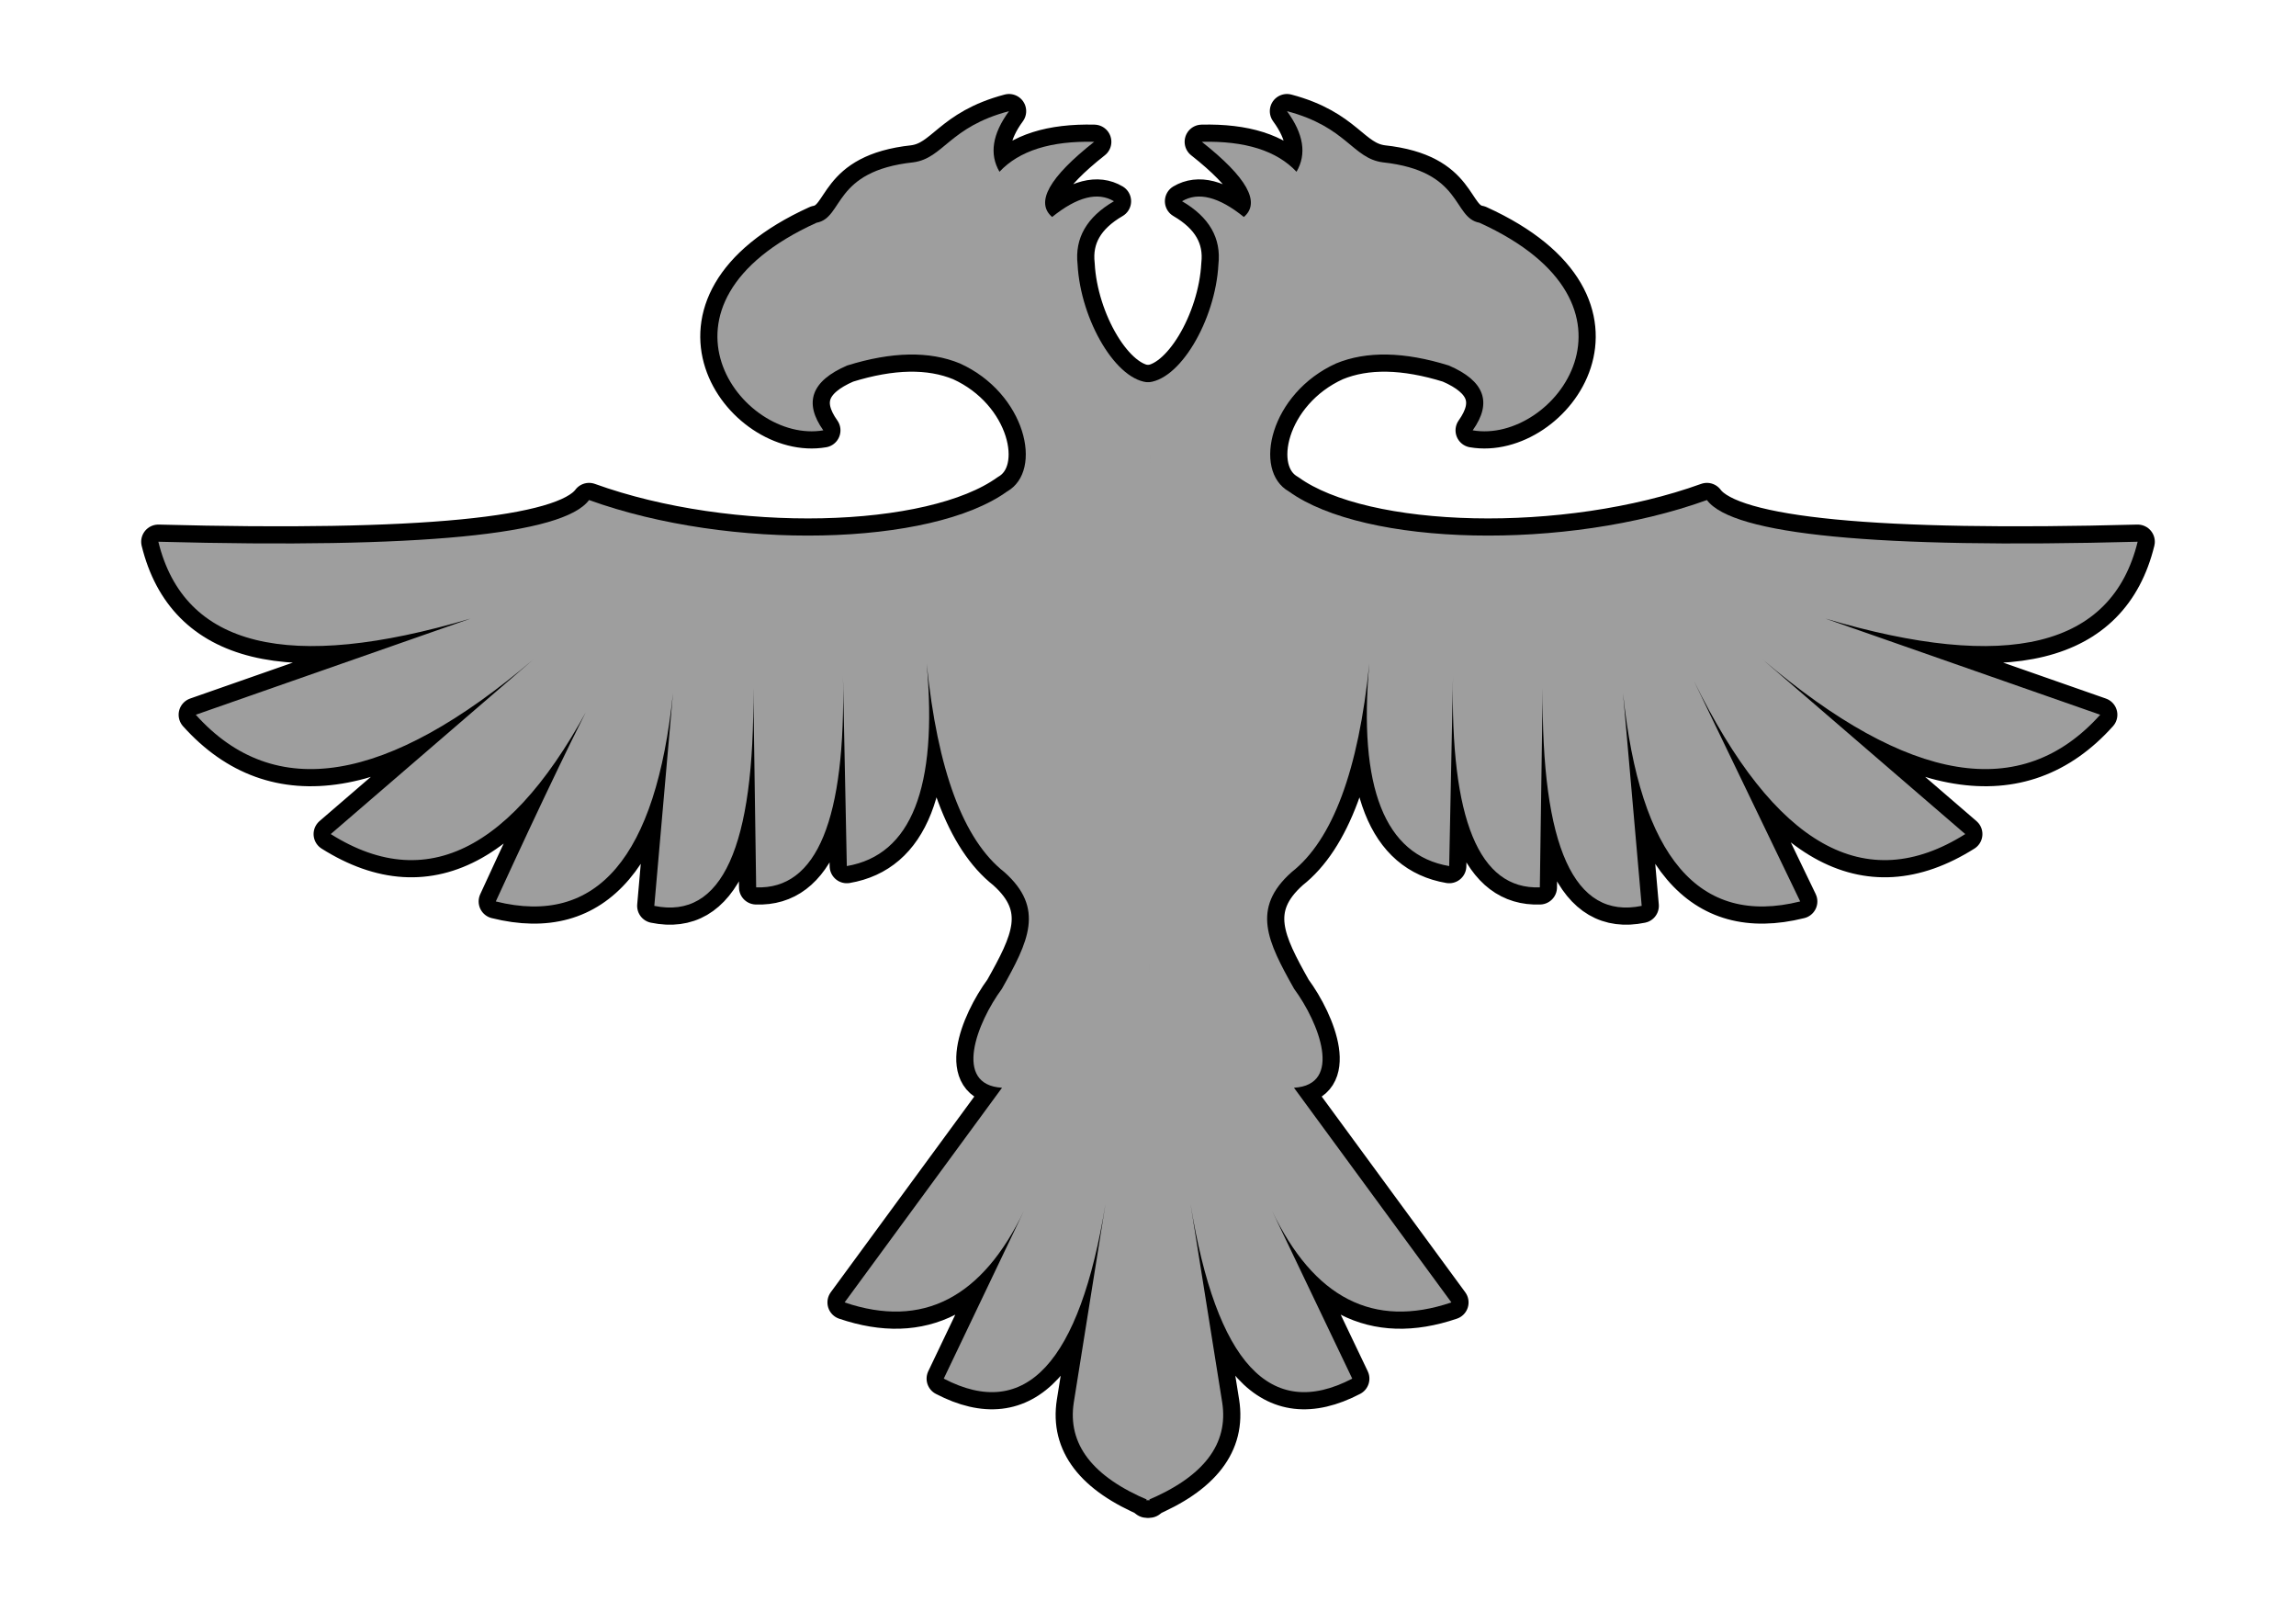
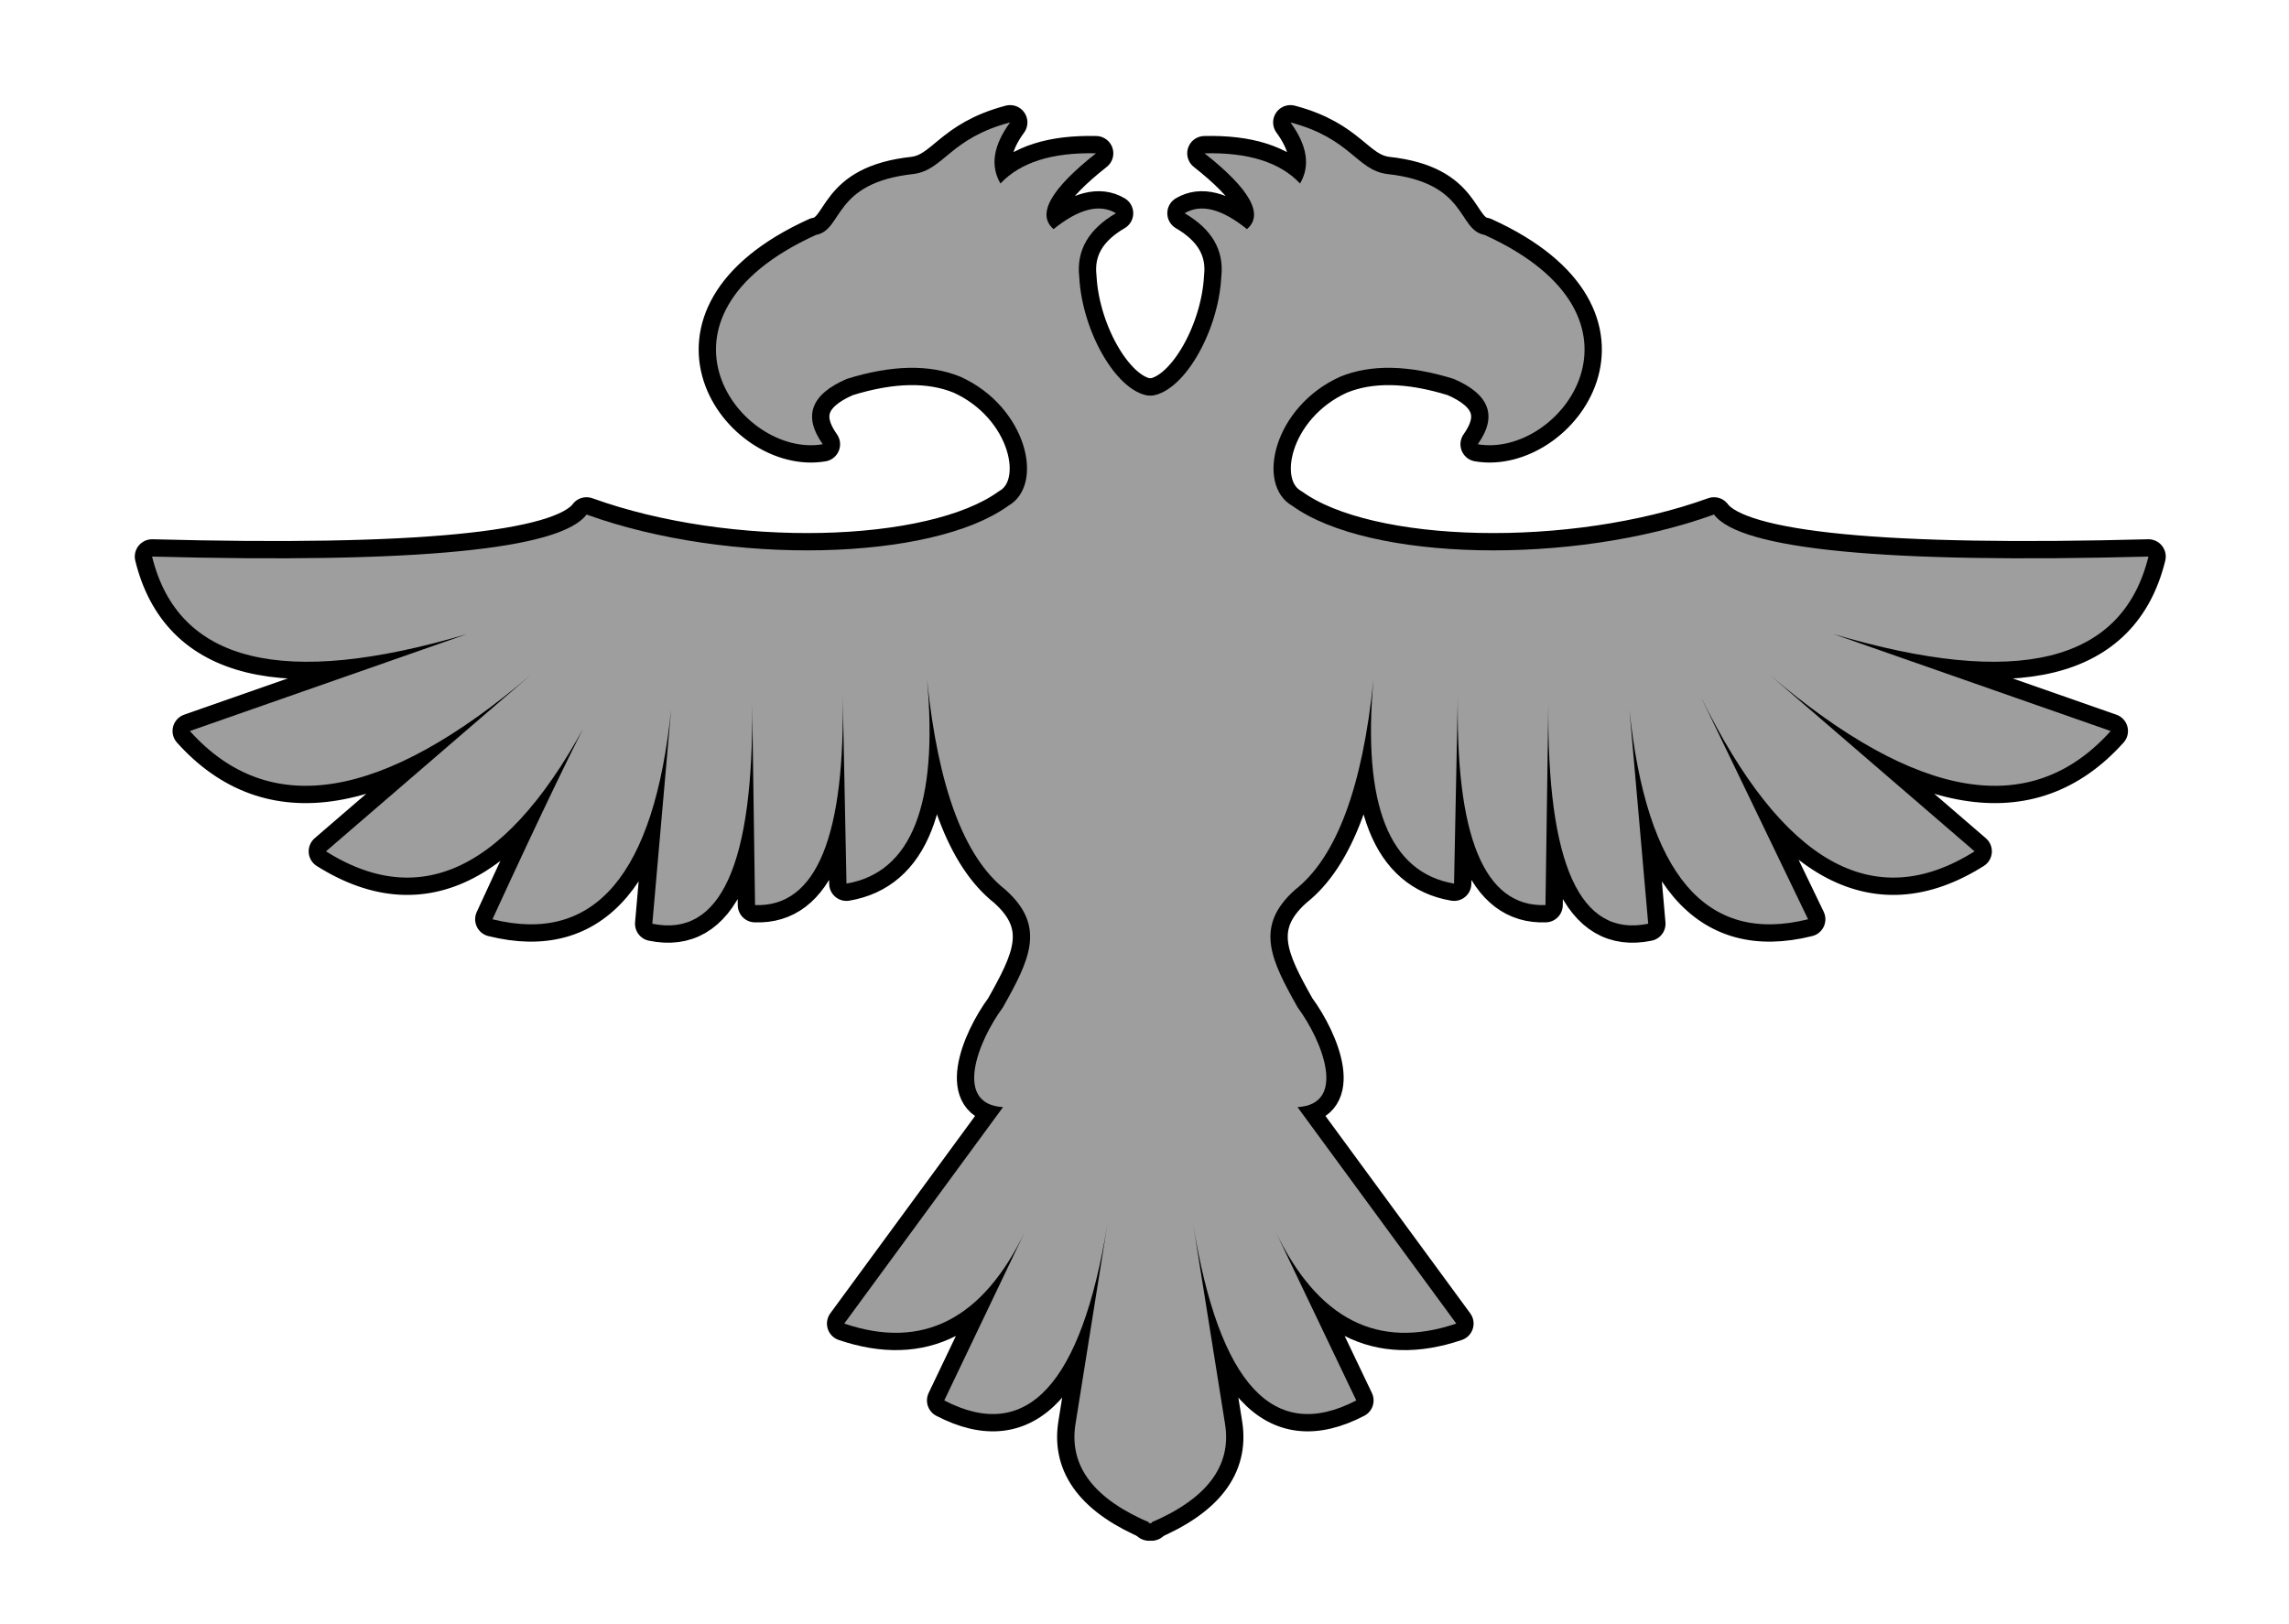
- <svg xmlns="http://www.w3.org/2000/svg" width="100%" height="100%" version="1.1" style="stroke-linecap: round; stroke-linejoin: round;" viewBox="-828.778 -249.471 1672.136 1173.69">
-   <defs id="SvgjsDefs1136">
+ <svg xmlns="http://www.w3.org/2000/svg" width="100%" height="100%" version="1.1" style="stroke-linecap: round; stroke-linejoin: round;" viewBox="-823.277 -256.932 1652.803 1172.183">
+   <defs id="SvgjsDefs2774">
    <linearGradient id="SvgjsLinearGradient1281" x1="0" y1="0" x2="0.997" y2="0">
      <stop id="SvgjsStop1282" stop-opacity="1" stop-color="#000000" offset="0" />
      <stop id="SvgjsStop1283" stop-opacity="1" stop-color="#ffffff" offset="1" />
    </linearGradient>
    <linearGradient id="SvgjsLinearGradient1394" x1="2.112697361849452e-8" y1="0" x2="0.997" y2="0">
      <stop id="SvgjsStop1395" stop-opacity="1" stop-color="#000000" offset="0" />
      <stop id="SvgjsStop1396" stop-opacity="1" stop-color="#ffffff" offset="1" />
    </linearGradient>
  </defs>
  <svg id="S-5c-621be2" style="overflow: visible; pointer-events: none; display: none;" data-hidden="true" data-disabled="true">
-     <g id="SvgjsG26512" transform="matrix(1,0,0,1,-8.330423,-16.42874)">
-       <g id="SvgjsG26510" transform="matrix(1,0,0,1,2.2737367544323206e-13,0)">
-         <path id="SvgjsPath26508" d="M-156.191 19.151C-131.891 19.074 -105.567 -26.241 -103.414 -66.768Q-100.196 -95.497 -129.901 -112.797Q-112.159 -123.341 -84.878 -101.318Q-66.268 -117.202 -115.518 -156.067Q-68.068 -157.213 -46.536 -134.254Q-35.272 -153.513 -53.484 -178.383C-9.889 -166.877 -5.834 -144.088 16.216 -141.127C75.187 -134.766 66.754 -100.775 86.699 -97.13C218.13 -37.426 141.28 64.321 81.772 54.04Q103.42 23.631 64.392 6.827Q15.541 -8.366 -17.686 5.312C-65.531 26.947 -78.848 83.391 -52.085 98.558C3.295 138.472 149.572 141.929 252.357 104.798Q280.5 142.751 566.051 135.159Q537.84 250.148 338.633 191.109L538.778 261.147Q452.825 356.96 292.801 220.76L440.493 348.036Q331.298 416.789 242.834 236.382Q267.638 282.513 320.288 397.087Q209.712 424.635 191.269 245.498L204.85 400.312Q131.069 415.55 132.757 241.551L130.669 386.829Q64.255 389.423 67.437 232.878L64.653 371.336Q-5.739 359.299 6.479 223.957Q-5.368 340.66 -50.087 375.73C-79.807 402.187 -67.595 426.325 -48.299 460.706C-30.108 485.353 -12.49 530.726 -48.389 532.754L66.263 689.074Q-18.73 717.933 -64.487 622.073L-5.947 744.579Q-95.43 791.151 -123.743 617.307L-100.673 761.79Q-93.493 807.483 -155.666 833.419 " style="stroke: rgb(0, 0, 0); stroke-opacity: 1; stroke-width: 0; fill: rgb(255, 255, 255); fill-opacity: 1;" transform="matrix(1,0,0,1,161.9873,9.856336)" data-fill="#737373" />
+     <g id="G-f0-2df582" transform="matrix(1,0,0,1,-8.330423,-16.42874)">
+       <g id="G-2d-eec116" transform="matrix(1,0,0,1,2.2737367544323206e-13,0)">
+         <path id="P-0d-b1c30a" d="M-156.191 19.151C-131.891 19.074 -105.567 -26.241 -103.414 -66.768Q-100.196 -95.497 -129.901 -112.797Q-112.159 -123.341 -84.878 -101.318Q-66.268 -117.202 -115.518 -156.067Q-68.068 -157.213 -46.536 -134.254Q-35.272 -153.513 -53.484 -178.383C-9.889 -166.877 -5.834 -144.088 16.216 -141.127C75.187 -134.766 66.754 -100.775 86.699 -97.13C218.13 -37.426 141.28 64.321 81.772 54.04Q103.42 23.631 64.392 6.827Q15.541 -8.366 -17.686 5.312C-65.531 26.947 -78.848 83.391 -52.085 98.558C3.295 138.472 149.572 141.929 252.357 104.798Q280.5 142.751 566.051 135.159Q537.84 250.148 338.633 191.109L538.778 261.147Q452.825 356.96 292.801 220.76L440.493 348.036Q331.298 416.789 242.834 236.382Q267.638 282.513 320.288 397.087Q209.712 424.635 191.269 245.498L204.85 400.312Q131.069 415.55 132.757 241.551L130.669 386.829Q64.255 389.423 67.437 232.878L64.653 371.336Q-5.739 359.299 6.479 223.957Q-5.368 340.66 -50.087 375.73C-79.807 402.187 -67.595 426.325 -48.299 460.706C-30.108 485.353 -12.49 530.726 -48.389 532.754L66.263 689.074Q-18.73 717.933 -64.487 622.073L-5.947 744.579Q-95.43 791.151 -123.743 617.307L-100.673 761.79Q-93.493 807.483 -155.666 833.419 " style="stroke: rgb(0, 0, 0); stroke-opacity: 1; stroke-width: 0; fill: rgb(255, 255, 255); fill-opacity: 1;" transform="matrix(1,0,0,1,161.9873,9.856336)" data-fill="#737373" />
      </g>
-       <g id="SvgjsG26506" transform="matrix(1,0,0,1,-719.2546,0)">
-         <path id="SvgjsPath26504" d="M566.051 19.151C541.751 19.074 515.426 -26.241 513.273 -66.768Q510.056 -95.497 539.761 -112.797Q522.019 -123.341 494.738 -101.318Q476.127 -117.202 525.377 -156.067Q477.928 -157.213 456.396 -134.254Q445.131 -153.513 463.343 -178.383C419.748 -166.877 415.694 -144.088 393.643 -141.127C334.672 -134.766 343.106 -100.775 323.161 -97.13C191.729 -37.426 268.579 64.321 328.088 54.04Q306.439 23.631 345.468 6.827Q394.319 -8.366 427.546 5.312C475.391 26.947 488.708 83.391 461.945 98.558C406.565 138.472 260.287 141.929 157.503 104.798Q129.359 142.751 -156.191 135.159Q-127.98 250.148 71.227 191.109L-128.918 261.147Q-42.965 356.96 117.058 220.76L-30.633 348.036Q78.562 416.789 167.026 236.382Q142.222 282.513 89.571 397.087Q200.148 424.635 218.59 245.498L205.01 400.312Q278.791 415.55 277.102 241.551L279.19 386.829Q345.605 389.423 342.423 232.878L345.207 371.336Q415.598 359.299 403.381 223.957Q415.228 340.66 459.946 375.73C489.667 402.187 477.455 426.325 458.158 460.706C439.968 485.353 422.35 530.726 458.249 532.754L343.597 689.074Q428.59 717.933 474.346 622.073L415.807 744.579Q505.289 791.151 533.603 617.307L510.532 761.79Q503.352 807.483 565.525 833.419 " style="stroke: rgb(0, 0, 0); stroke-opacity: 1; stroke-width: 0; fill: rgb(255, 255, 255); fill-opacity: 1;" transform="matrix(1,0,0,1,161.9873,9.856328)" data-fill="#737373" />
+       <g id="G-0a-20c99b" transform="matrix(1,0,0,1,-719.2546,0)">
+         <path id="P-5c-137032" d="M566.051 19.151C541.751 19.074 515.426 -26.241 513.273 -66.768Q510.056 -95.497 539.761 -112.797Q522.019 -123.341 494.738 -101.318Q476.127 -117.202 525.377 -156.067Q477.928 -157.213 456.396 -134.254Q445.131 -153.513 463.343 -178.383C419.748 -166.877 415.694 -144.088 393.643 -141.127C334.672 -134.766 343.106 -100.775 323.161 -97.13C191.729 -37.426 268.579 64.321 328.088 54.04Q306.439 23.631 345.468 6.827Q394.319 -8.366 427.546 5.312C475.391 26.947 488.708 83.391 461.945 98.558C406.565 138.472 260.287 141.929 157.503 104.798Q129.359 142.751 -156.191 135.159Q-127.98 250.148 71.227 191.109L-128.918 261.147Q-42.965 356.96 117.058 220.76L-30.633 348.036Q78.562 416.789 167.026 236.382Q142.222 282.513 89.571 397.087Q200.148 424.635 218.59 245.498L205.01 400.312Q278.791 415.55 277.102 241.551L279.19 386.829Q345.605 389.423 342.423 232.878L345.207 371.336Q415.598 359.299 403.381 223.957Q415.228 340.66 459.946 375.73C489.667 402.187 477.455 426.325 458.158 460.706C439.968 485.353 422.35 530.726 458.249 532.754L343.597 689.074Q428.59 717.933 474.346 622.073L415.807 744.579Q505.289 791.151 533.603 617.307L510.532 761.79Q503.352 807.483 565.525 833.419 " style="stroke: rgb(0, 0, 0); stroke-opacity: 1; stroke-width: 0; fill: rgb(255, 255, 255); fill-opacity: 1;" transform="matrix(1,0,0,1,161.9873,9.856328)" data-fill="#737373" />
      </g>
    </g>
    <g id="G-36-75ad79" transform="matrix(1,0,0,1,-0.7973195,-9.88028)">
-       <g id="SvgjsG18204" transform="matrix(1,0,0,1,2.2737367544323206e-13,0)">
-         <path id="SvgjsPath18202" d="M-156.191 19.151C-131.891 19.074 -105.567 -26.241 -103.414 -66.768Q-100.196 -95.497 -129.901 -112.797Q-112.159 -123.341 -84.878 -101.318Q-66.268 -117.202 -115.518 -156.067Q-68.068 -157.213 -46.536 -134.254Q-35.272 -153.513 -53.484 -178.383C-9.889 -166.877 -5.834 -144.088 16.216 -141.127C75.187 -134.766 66.754 -100.775 86.699 -97.13C218.13 -37.426 141.28 64.321 81.772 54.04Q103.42 23.631 64.392 6.827Q15.541 -8.366 -17.686 5.312C-65.531 26.947 -78.848 83.391 -52.085 98.558C3.295 138.472 149.572 141.929 252.357 104.798Q280.5 142.751 566.051 135.159Q537.84 250.148 338.633 191.109L538.778 261.147Q452.825 356.96 292.801 220.76L440.493 348.036Q331.298 416.789 242.834 236.382Q267.638 282.513 320.288 397.087Q209.712 424.635 191.269 245.498L204.85 400.312Q131.069 415.55 132.757 241.551L130.669 386.829Q64.255 389.423 67.437 232.878L64.653 371.336Q-5.739 359.299 6.479 223.957Q-5.368 340.66 -50.087 375.73C-79.807 402.187 -67.595 426.325 -48.299 460.706C-30.108 485.353 -12.49 530.726 -48.389 532.754L66.263 689.074Q-18.73 717.933 -64.487 622.073L-5.947 744.579Q-95.43 791.151 -123.743 617.307L-100.673 761.79Q-93.493 807.483 -155.666 833.419 " style="stroke: rgb(0, 0, 0); stroke-opacity: 1; stroke-width: 0; fill: rgb(0, 0, 0); fill-opacity: 1;" transform="matrix(1,0,0,1,161.9873,9.856336)" data-fill="#737373" />
+       <g id="G-7e-05c9eb" transform="matrix(1,0,0,1,2.2737367544323206e-13,0)">
+         <path id="P-0a-38cb74" d="M-156.191 19.151C-131.891 19.074 -105.567 -26.241 -103.414 -66.768Q-100.196 -95.497 -129.901 -112.797Q-112.159 -123.341 -84.878 -101.318Q-66.268 -117.202 -115.518 -156.067Q-68.068 -157.213 -46.536 -134.254Q-35.272 -153.513 -53.484 -178.383C-9.889 -166.877 -5.834 -144.088 16.216 -141.127C75.187 -134.766 66.754 -100.775 86.699 -97.13C218.13 -37.426 141.28 64.321 81.772 54.04Q103.42 23.631 64.392 6.827Q15.541 -8.366 -17.686 5.312C-65.531 26.947 -78.848 83.391 -52.085 98.558C3.295 138.472 149.572 141.929 252.357 104.798Q280.5 142.751 566.051 135.159Q537.84 250.148 338.633 191.109L538.778 261.147Q452.825 356.96 292.801 220.76L440.493 348.036Q331.298 416.789 242.834 236.382Q267.638 282.513 320.288 397.087Q209.712 424.635 191.269 245.498L204.85 400.312Q131.069 415.55 132.757 241.551L130.669 386.829Q64.255 389.423 67.437 232.878L64.653 371.336Q-5.739 359.299 6.479 223.957Q-5.368 340.66 -50.087 375.73C-79.807 402.187 -67.595 426.325 -48.299 460.706C-30.108 485.353 -12.49 530.726 -48.389 532.754L66.263 689.074Q-18.73 717.933 -64.487 622.073L-5.947 744.579Q-95.43 791.151 -123.743 617.307L-100.673 761.79Q-93.493 807.483 -155.666 833.419 " style="stroke: rgb(0, 0, 0); stroke-opacity: 1; stroke-width: 0; fill: rgb(0, 0, 0); fill-opacity: 1;" transform="matrix(1,0,0,1,161.9873,9.856336)" data-fill="#737373" />
      </g>
-       <g id="SvgjsG18208" transform="matrix(1,0,0,1,-719.2546,0)">
-         <path id="SvgjsPath18206" d="M566.051 19.151C541.751 19.074 515.426 -26.241 513.273 -66.768Q510.056 -95.497 539.761 -112.797Q522.019 -123.341 494.738 -101.318Q476.127 -117.202 525.377 -156.067Q477.928 -157.213 456.396 -134.254Q445.131 -153.513 463.343 -178.383C419.748 -166.877 415.694 -144.088 393.643 -141.127C334.672 -134.766 343.106 -100.775 323.161 -97.13C191.729 -37.426 268.579 64.321 328.088 54.04Q306.439 23.631 345.468 6.827Q394.319 -8.366 427.546 5.312C475.391 26.947 488.708 83.391 461.945 98.558C406.565 138.472 260.287 141.929 157.503 104.798Q129.359 142.751 -156.191 135.159Q-127.98 250.148 71.227 191.109L-128.918 261.147Q-42.965 356.96 117.058 220.76L-30.633 348.036Q78.562 416.789 167.026 236.382Q142.222 282.513 89.571 397.087Q200.148 424.635 218.59 245.498L205.01 400.312Q278.791 415.55 277.102 241.551L279.19 386.829Q345.605 389.423 342.423 232.878L345.207 371.336Q415.598 359.299 403.381 223.957Q415.228 340.66 459.946 375.73C489.667 402.187 477.455 426.325 458.158 460.706C439.968 485.353 422.35 530.726 458.249 532.754L343.597 689.074Q428.59 717.933 474.346 622.073L415.807 744.579Q505.289 791.151 533.603 617.307L510.532 761.79Q503.352 807.483 565.525 833.419 " style="stroke: rgb(0, 0, 0); stroke-opacity: 1; stroke-width: 0; fill: rgb(0, 0, 0); fill-opacity: 1;" transform="matrix(1,0,0,1,161.9873,9.856328)" data-fill="#737373" />
+       <g id="G-34-703c71" transform="matrix(1,0,0,1,-719.2546,0)">
+         <path id="P-a8-73d71f" d="M566.051 19.151C541.751 19.074 515.426 -26.241 513.273 -66.768Q510.056 -95.497 539.761 -112.797Q522.019 -123.341 494.738 -101.318Q476.127 -117.202 525.377 -156.067Q477.928 -157.213 456.396 -134.254Q445.131 -153.513 463.343 -178.383C419.748 -166.877 415.694 -144.088 393.643 -141.127C334.672 -134.766 343.106 -100.775 323.161 -97.13C191.729 -37.426 268.579 64.321 328.088 54.04Q306.439 23.631 345.468 6.827Q394.319 -8.366 427.546 5.312C475.391 26.947 488.708 83.391 461.945 98.558C406.565 138.472 260.287 141.929 157.503 104.798Q129.359 142.751 -156.191 135.159Q-127.98 250.148 71.227 191.109L-128.918 261.147Q-42.965 356.96 117.058 220.76L-30.633 348.036Q78.562 416.789 167.026 236.382Q142.222 282.513 89.571 397.087Q200.148 424.635 218.59 245.498L205.01 400.312Q278.791 415.55 277.102 241.551L279.19 386.829Q345.605 389.423 342.423 232.878L345.207 371.336Q415.598 359.299 403.381 223.957Q415.228 340.66 459.946 375.73C489.667 402.187 477.455 426.325 458.158 460.706C439.968 485.353 422.35 530.726 458.249 532.754L343.597 689.074Q428.59 717.933 474.346 622.073L415.807 744.579Q505.289 791.151 533.603 617.307L510.532 761.79Q503.352 807.483 565.525 833.419 " style="stroke: rgb(0, 0, 0); stroke-opacity: 1; stroke-width: 0; fill: rgb(0, 0, 0); fill-opacity: 1;" transform="matrix(1,0,0,1,161.9873,9.856328)" data-fill="#737373" />
      </g>
    </g>
  </svg>
  <svg id="S-20-7d59cf" style="overflow: visible; pointer-events: all;" data-disabled="false" data-hidden="false">
    <g id="G-01-50a0c3">
      <g id="G-48-61aa73" transform="matrix(1,0,0,1,2.2737367544323206e-13,0)">
        <path id="P-6f-9209c9" d="M-156.191 19.151C-131.891 19.074 -105.567 -26.241 -103.414 -66.768Q-100.196 -95.497 -129.901 -112.797Q-112.159 -123.341 -84.878 -101.318Q-66.268 -117.202 -115.518 -156.067Q-68.068 -157.213 -46.536 -134.254Q-35.272 -153.513 -53.484 -178.383C-9.889 -166.877 -5.834 -144.088 16.216 -141.127C75.187 -134.766 66.754 -100.775 86.699 -97.13C218.13 -37.426 141.28 64.321 81.772 54.04Q103.42 23.631 64.392 6.827Q15.541 -8.366 -17.686 5.312C-65.531 26.947 -78.848 83.391 -52.085 98.558C3.295 138.472 149.572 141.929 252.357 104.798Q280.5 142.751 566.051 135.159Q537.84 250.148 338.633 191.109L538.778 261.147Q452.825 356.96 292.801 220.76L440.493 348.036Q331.298 416.789 242.834 236.382L320.288 397.087Q209.712 424.635 191.269 245.498L204.85 400.312Q131.069 415.55 132.757 241.551L130.669 386.829Q64.255 389.423 67.437 232.878L64.653 371.336Q-5.739 359.299 6.479 223.957Q-5.368 340.66 -50.087 375.73C-79.807 402.187 -67.595 426.325 -48.299 460.706C-30.108 485.353 -12.49 530.726 -48.389 532.754L66.263 689.074Q-18.73 717.933 -64.487 622.073L-5.947 744.579Q-95.43 791.151 -123.743 617.307L-100.673 761.79Q-93.493 807.483 -155.666 833.419 " style="stroke: rgb(0, 0, 0); stroke-opacity: 1; stroke-width: 25; fill: rgb(115, 115, 115); fill-opacity: 1;" transform="matrix(1,0,0,1,161.9873,9.856336)" data-fill="#737373" />
      </g>
-       <g id="G-48-61aa73" transform="matrix(1,0,0,1,-719.2546,0)">
-         <path id="P-6f-9209c9" d="M566.051 19.151C541.751 19.074 515.426 -26.241 513.273 -66.768Q510.056 -95.497 539.761 -112.797Q522.019 -123.341 494.738 -101.318Q476.127 -117.202 525.377 -156.067Q477.928 -157.213 456.396 -134.254Q445.131 -153.513 463.343 -178.383C419.748 -166.877 415.694 -144.088 393.643 -141.127C334.672 -134.766 343.106 -100.775 323.161 -97.13C191.729 -37.426 268.579 64.321 328.088 54.04Q306.439 23.631 345.468 6.827Q394.319 -8.366 427.546 5.312C475.391 26.947 488.708 83.391 461.945 98.558C406.565 138.472 260.287 141.929 157.503 104.798Q129.359 142.751 -156.191 135.159Q-127.98 250.148 71.227 191.109L-128.918 261.147Q-42.965 356.96 117.058 220.76L-30.633 348.036Q78.562 416.789 167.026 236.382Q142.222 282.513 89.571 397.087Q200.148 424.635 218.59 245.498L205.01 400.312Q278.791 415.55 277.102 241.551L279.19 386.829Q345.605 389.423 342.423 232.878L345.207 371.336Q415.598 359.299 403.381 223.957Q415.228 340.66 459.946 375.73C489.667 402.187 477.455 426.325 458.158 460.706C439.968 485.353 422.35 530.726 458.249 532.754L343.597 689.074Q428.59 717.933 474.346 622.073L415.807 744.579Q505.289 791.151 533.603 617.307L510.532 761.79Q503.352 807.483 565.525 833.419 " style="stroke: rgb(0, 0, 0); stroke-opacity: 1; stroke-width: 25; fill: rgb(115, 115, 115); fill-opacity: 1;" transform="matrix(1,0,0,1,161.9873,9.856328)" data-fill="#737373" />
+       <g id="G-91-d43d3b" transform="matrix(1,0,0,1,-719.2546,0)">
+         <path id="P-f7-3fb533" d="M566.051 19.151C541.751 19.074 515.426 -26.241 513.273 -66.768Q510.056 -95.497 539.761 -112.797Q522.019 -123.341 494.738 -101.318Q476.127 -117.202 525.377 -156.067Q477.928 -157.213 456.396 -134.254Q445.131 -153.513 463.343 -178.383C419.748 -166.877 415.694 -144.088 393.643 -141.127C334.672 -134.766 343.106 -100.775 323.161 -97.13C191.729 -37.426 268.579 64.321 328.088 54.04Q306.439 23.631 345.468 6.827Q394.319 -8.366 427.546 5.312C475.391 26.947 488.708 83.391 461.945 98.558C406.565 138.472 260.287 141.929 157.503 104.798Q129.359 142.751 -156.191 135.159Q-127.98 250.148 71.227 191.109L-128.918 261.147Q-42.965 356.96 117.058 220.76L-30.633 348.036Q78.562 416.789 167.026 236.382Q142.222 282.513 89.571 397.087Q200.148 424.635 218.59 245.498L205.01 400.312Q278.791 415.55 277.102 241.551L279.19 386.829Q345.605 389.423 342.423 232.878L345.207 371.336Q415.598 359.299 403.381 223.957Q415.228 340.66 459.946 375.73C489.667 402.187 477.455 426.325 458.158 460.706C439.968 485.353 422.35 530.726 458.249 532.754L343.597 689.074Q428.59 717.933 474.346 622.073L415.807 744.579Q505.289 791.151 533.603 617.307L510.532 761.79Q503.352 807.483 565.525 833.419 " style="stroke: rgb(0, 0, 0); stroke-opacity: 1; stroke-width: 25; fill: rgb(115, 115, 115); fill-opacity: 1;" transform="matrix(1,0,0,1,161.9873,9.856328)" data-fill="#737373" />
      </g>
    </g>
-     <g id="SvgjsG93676" transform="matrix(1,0,0,1,2.2737367544323206e-13,0)">
-       <path id="SvgjsPath93674" d="M-156.191 19.151C-131.891 19.074 -105.567 -26.241 -103.414 -66.768Q-100.196 -95.497 -129.901 -112.797Q-112.159 -123.341 -84.878 -101.318Q-66.268 -117.202 -115.518 -156.067Q-68.068 -157.213 -46.536 -134.254Q-35.272 -153.513 -53.484 -178.383C-9.889 -166.877 -5.834 -144.088 16.216 -141.127C75.187 -134.766 66.754 -100.775 86.699 -97.13C218.13 -37.426 141.28 64.321 81.772 54.04Q103.42 23.631 64.392 6.827Q15.541 -8.366 -17.686 5.312C-65.531 26.947 -78.848 83.391 -52.085 98.558C3.295 138.472 149.572 141.929 252.357 104.798Q280.5 142.751 566.051 135.159Q537.84 250.148 338.633 191.109L538.778 261.147Q452.825 356.96 292.801 220.76L440.493 348.036Q331.298 416.789 242.834 236.382L320.288 397.087Q209.712 424.635 191.269 245.498L204.85 400.312Q131.069 415.55 132.757 241.551L130.669 386.829Q64.255 389.423 67.437 232.878L64.653 371.336Q-5.739 359.299 6.479 223.957Q-5.368 340.66 -50.087 375.73C-79.807 402.187 -67.595 426.325 -48.299 460.706C-30.108 485.353 -12.49 530.726 -48.389 532.754L66.263 689.074Q-18.73 717.933 -64.487 622.073L-5.947 744.579Q-95.43 791.151 -123.743 617.307L-100.673 761.79Q-93.493 807.483 -155.666 833.419 " style="stroke: rgb(0, 0, 0); stroke-opacity: 1; stroke-width: 0; fill: rgb(158, 158, 158); fill-opacity: 1;" transform="matrix(1,0,0,1,161.9873,9.856336)" data-fill="#737373" />
+     <g id="G-44-32a3c5" transform="matrix(1,0,0,1,2.2737367544323206e-13,0)">
+       <path id="P-b0-5482c2" d="M-156.191 19.151C-131.891 19.074 -105.567 -26.241 -103.414 -66.768Q-100.196 -95.497 -129.901 -112.797Q-112.159 -123.341 -84.878 -101.318Q-66.268 -117.202 -115.518 -156.067Q-68.068 -157.213 -46.536 -134.254Q-35.272 -153.513 -53.484 -178.383C-9.889 -166.877 -5.834 -144.088 16.216 -141.127C75.187 -134.766 66.754 -100.775 86.699 -97.13C218.13 -37.426 141.28 64.321 81.772 54.04Q103.42 23.631 64.392 6.827Q15.541 -8.366 -17.686 5.312C-65.531 26.947 -78.848 83.391 -52.085 98.558C3.295 138.472 149.572 141.929 252.357 104.798Q280.5 142.751 566.051 135.159Q537.84 250.148 338.633 191.109L538.778 261.147Q452.825 356.96 292.801 220.76L440.493 348.036Q331.298 416.789 242.834 236.382L320.288 397.087Q209.712 424.635 191.269 245.498L204.85 400.312Q131.069 415.55 132.757 241.551L130.669 386.829Q64.255 389.423 67.437 232.878L64.653 371.336Q-5.739 359.299 6.479 223.957Q-5.368 340.66 -50.087 375.73C-79.807 402.187 -67.595 426.325 -48.299 460.706C-30.108 485.353 -12.49 530.726 -48.389 532.754L66.263 689.074Q-18.73 717.933 -64.487 622.073L-5.947 744.579Q-95.43 791.151 -123.743 617.307L-100.673 761.79Q-93.493 807.483 -155.666 833.419 " style="stroke: rgb(0, 0, 0); stroke-opacity: 1; stroke-width: 0; fill: rgb(158, 158, 158); fill-opacity: 1;" transform="matrix(1,0,0,1,161.9873,9.856336)" data-fill="#737373" />
    </g>
-     <g id="SvgjsG93672" transform="matrix(1,0,0,1,-719.2546,0)">
-       <path id="SvgjsPath93670" d="M566.051 19.151C541.751 19.074 515.426 -26.241 513.273 -66.768Q510.056 -95.497 539.761 -112.797Q522.019 -123.341 494.738 -101.318Q476.127 -117.202 525.377 -156.067Q477.928 -157.213 456.396 -134.254Q445.131 -153.513 463.343 -178.383C419.748 -166.877 415.694 -144.088 393.643 -141.127C334.672 -134.766 343.106 -100.775 323.161 -97.13C191.729 -37.426 268.579 64.321 328.088 54.04Q306.439 23.631 345.468 6.827Q394.319 -8.366 427.546 5.312C475.391 26.947 488.708 83.391 461.945 98.558C406.565 138.472 260.287 141.929 157.503 104.798Q129.359 142.751 -156.191 135.159Q-127.98 250.148 71.227 191.109L-128.918 261.147Q-42.965 356.96 117.058 220.76L-30.633 348.036Q78.562 416.789 167.026 236.382Q142.222 282.513 89.571 397.087Q200.148 424.635 218.59 245.498L205.01 400.312Q278.791 415.55 277.102 241.551L279.19 386.829Q345.605 389.423 342.423 232.878L345.207 371.336Q415.598 359.299 403.381 223.957Q415.228 340.66 459.946 375.73C489.667 402.187 477.455 426.325 458.158 460.706C439.968 485.353 422.35 530.726 458.249 532.754L343.597 689.074Q428.59 717.933 474.346 622.073L415.807 744.579Q505.289 791.151 533.603 617.307L510.532 761.79Q503.352 807.483 565.525 833.419 " style="stroke: rgb(0, 0, 0); stroke-opacity: 1; stroke-width: 0; fill: rgb(158, 158, 158); fill-opacity: 1;" transform="matrix(1,0,0,1,161.9873,9.856328)" data-fill="#737373" />
+     <g id="G-15-46530f" transform="matrix(1,0,0,1,-719.2546,0)">
+       <path id="P-ed-bd4d0b" d="M566.051 19.151C541.751 19.074 515.426 -26.241 513.273 -66.768Q510.056 -95.497 539.761 -112.797Q522.019 -123.341 494.738 -101.318Q476.127 -117.202 525.377 -156.067Q477.928 -157.213 456.396 -134.254Q445.131 -153.513 463.343 -178.383C419.748 -166.877 415.694 -144.088 393.643 -141.127C334.672 -134.766 343.106 -100.775 323.161 -97.13C191.729 -37.426 268.579 64.321 328.088 54.04Q306.439 23.631 345.468 6.827Q394.319 -8.366 427.546 5.312C475.391 26.947 488.708 83.391 461.945 98.558C406.565 138.472 260.287 141.929 157.503 104.798Q129.359 142.751 -156.191 135.159Q-127.98 250.148 71.227 191.109L-128.918 261.147Q-42.965 356.96 117.058 220.76L-30.633 348.036Q78.562 416.789 167.026 236.382Q142.222 282.513 89.571 397.087Q200.148 424.635 218.59 245.498L205.01 400.312Q278.791 415.55 277.102 241.551L279.19 386.829Q345.605 389.423 342.423 232.878L345.207 371.336Q415.598 359.299 403.381 223.957Q415.228 340.66 459.946 375.73C489.667 402.187 477.455 426.325 458.158 460.706C439.968 485.353 422.35 530.726 458.249 532.754L343.597 689.074Q428.59 717.933 474.346 622.073L415.807 744.579Q505.289 791.151 533.603 617.307L510.532 761.79Q503.352 807.483 565.525 833.419 " style="stroke: rgb(0, 0, 0); stroke-opacity: 1; stroke-width: 0; fill: rgb(158, 158, 158); fill-opacity: 1;" transform="matrix(1,0,0,1,161.9873,9.856328)" data-fill="#737373" />
    </g>
  </svg>
  <svg id="S-a9-16429f" style="overflow: visible; pointer-events: none; display: none;" data-hidden="true" data-disabled="true">
-     <g id="SvgjsG10756">
-       <g id="SvgjsG10754" transform="matrix(1,0,0,1,2.2737367544323206e-13,0)">
-         <path id="SvgjsPath10752" d="M-156.191 19.151C-131.891 19.074 -105.567 -26.241 -103.414 -66.768Q-100.196 -95.497 -129.901 -112.797Q-112.159 -123.341 -84.878 -101.318Q-66.268 -117.202 -115.518 -156.067Q-68.068 -157.213 -46.536 -134.254Q-35.272 -153.513 -53.484 -178.383C-9.889 -166.877 -5.834 -144.088 16.216 -141.127C75.187 -134.766 66.754 -100.775 86.699 -97.13C218.13 -37.426 141.28 64.321 81.772 54.04Q103.42 23.631 64.392 6.827Q15.541 -8.366 -17.686 5.312C-65.531 26.947 -78.848 83.391 -52.085 98.558C3.295 138.472 149.572 141.929 252.357 104.798Q280.5 142.751 566.051 135.159Q537.84 250.148 338.633 191.109L538.778 261.147Q452.825 356.96 292.801 220.76L440.493 348.036Q331.298 416.789 242.834 236.382L320.288 397.087Q209.712 424.635 191.269 245.498L204.85 400.312Q131.069 415.55 132.757 241.551L130.669 386.829Q64.255 389.423 67.437 232.878L64.653 371.336Q-5.739 359.299 6.479 223.957Q-5.368 340.66 -50.087 375.73C-79.807 402.187 -67.595 426.325 -48.299 460.706C-30.108 485.353 -12.49 530.726 -48.389 532.754L66.263 689.074Q-18.73 717.933 -64.487 622.073L-5.947 744.579Q-95.43 791.151 -123.743 617.307L-100.673 761.79Q-93.493 807.483 -155.666 833.419 " style="stroke: rgb(0, 0, 0); stroke-opacity: 1; stroke-width: 25; fill: rgb(115, 115, 115); fill-opacity: 1;" transform="matrix(1,0,0,1,161.9873,9.856336)" data-fill="#737373" />
+     <g id="G-c3-9f330a">
+       <g id="G-69-fdf4bd" transform="matrix(1,0,0,1,2.2737367544323206e-13,0)">
+         <path id="P-17-c832d5" d="M-156.191 19.151C-131.891 19.074 -105.567 -26.241 -103.414 -66.768Q-100.196 -95.497 -129.901 -112.797Q-112.159 -123.341 -84.878 -101.318Q-66.268 -117.202 -115.518 -156.067Q-68.068 -157.213 -46.536 -134.254Q-35.272 -153.513 -53.484 -178.383C-9.889 -166.877 -5.834 -144.088 16.216 -141.127C75.187 -134.766 66.754 -100.775 86.699 -97.13C218.13 -37.426 141.28 64.321 81.772 54.04Q103.42 23.631 64.392 6.827Q15.541 -8.366 -17.686 5.312C-65.531 26.947 -78.848 83.391 -52.085 98.558C3.295 138.472 149.572 141.929 252.357 104.798Q280.5 142.751 566.051 135.159Q537.84 250.148 338.633 191.109L538.778 261.147Q452.825 356.96 292.801 220.76L440.493 348.036Q331.298 416.789 242.834 236.382L320.288 397.087Q209.712 424.635 191.269 245.498L204.85 400.312Q131.069 415.55 132.757 241.551L130.669 386.829Q64.255 389.423 67.437 232.878L64.653 371.336Q-5.739 359.299 6.479 223.957Q-5.368 340.66 -50.087 375.73C-79.807 402.187 -67.595 426.325 -48.299 460.706C-30.108 485.353 -12.49 530.726 -48.389 532.754L66.263 689.074Q-18.73 717.933 -64.487 622.073L-5.947 744.579Q-95.43 791.151 -123.743 617.307L-100.673 761.79Q-93.493 807.483 -155.666 833.419 " style="stroke: rgb(0, 0, 0); stroke-opacity: 1; stroke-width: 25; fill: rgb(115, 115, 115); fill-opacity: 1;" transform="matrix(1,0,0,1,161.9873,9.856336)" data-fill="#737373" />
      </g>
-       <g id="SvgjsG10750" transform="matrix(1,0,0,1,-719.2546,0)">
-         <path id="SvgjsPath10748" d="M566.051 19.151C541.751 19.074 515.426 -26.241 513.273 -66.768Q510.056 -95.497 539.761 -112.797Q522.019 -123.341 494.738 -101.318Q476.127 -117.202 525.377 -156.067Q477.928 -157.213 456.396 -134.254Q445.131 -153.513 463.343 -178.383C419.748 -166.877 415.694 -144.088 393.643 -141.127C334.672 -134.766 343.106 -100.775 323.161 -97.13C191.729 -37.426 268.579 64.321 328.088 54.04Q306.439 23.631 345.468 6.827Q394.319 -8.366 427.546 5.312C475.391 26.947 488.708 83.391 461.945 98.558C406.565 138.472 260.287 141.929 157.503 104.798Q129.359 142.751 -156.191 135.159Q-127.98 250.148 71.227 191.109L-128.918 261.147Q-42.965 356.96 117.058 220.76L-30.633 348.036Q78.562 416.789 167.026 236.382Q142.222 282.513 89.571 397.087Q200.148 424.635 218.59 245.498L205.01 400.312Q278.791 415.55 277.102 241.551L279.19 386.829Q345.605 389.423 342.423 232.878L345.207 371.336Q415.598 359.299 403.381 223.957Q415.228 340.66 459.946 375.73C489.667 402.187 477.455 426.325 458.158 460.706C439.968 485.353 422.35 530.726 458.249 532.754L343.597 689.074Q428.59 717.933 474.346 622.073L415.807 744.579Q505.289 791.151 533.603 617.307L510.532 761.79Q503.352 807.483 565.525 833.419 " style="stroke: rgb(0, 0, 0); stroke-opacity: 1; stroke-width: 25; fill: rgb(115, 115, 115); fill-opacity: 1;" transform="matrix(1,0,0,1,161.9873,9.856328)" data-fill="#737373" />
+       <g id="G-f8-41187e" transform="matrix(1,0,0,1,-719.2546,0)">
+         <path id="P-ba-4f0588" d="M566.051 19.151C541.751 19.074 515.426 -26.241 513.273 -66.768Q510.056 -95.497 539.761 -112.797Q522.019 -123.341 494.738 -101.318Q476.127 -117.202 525.377 -156.067Q477.928 -157.213 456.396 -134.254Q445.131 -153.513 463.343 -178.383C419.748 -166.877 415.694 -144.088 393.643 -141.127C334.672 -134.766 343.106 -100.775 323.161 -97.13C191.729 -37.426 268.579 64.321 328.088 54.04Q306.439 23.631 345.468 6.827Q394.319 -8.366 427.546 5.312C475.391 26.947 488.708 83.391 461.945 98.558C406.565 138.472 260.287 141.929 157.503 104.798Q129.359 142.751 -156.191 135.159Q-127.98 250.148 71.227 191.109L-128.918 261.147Q-42.965 356.96 117.058 220.76L-30.633 348.036Q78.562 416.789 167.026 236.382Q142.222 282.513 89.571 397.087Q200.148 424.635 218.59 245.498L205.01 400.312Q278.791 415.55 277.102 241.551L279.19 386.829Q345.605 389.423 342.423 232.878L345.207 371.336Q415.598 359.299 403.381 223.957Q415.228 340.66 459.946 375.73C489.667 402.187 477.455 426.325 458.158 460.706C439.968 485.353 422.35 530.726 458.249 532.754L343.597 689.074Q428.59 717.933 474.346 622.073L415.807 744.579Q505.289 791.151 533.603 617.307L510.532 761.79Q503.352 807.483 565.525 833.419 " style="stroke: rgb(0, 0, 0); stroke-opacity: 1; stroke-width: 25; fill: rgb(115, 115, 115); fill-opacity: 1;" transform="matrix(1,0,0,1,161.9873,9.856328)" data-fill="#737373" />
      </g>
    </g>
-     <g id="SvgjsG10764" transform="matrix(1,0,0,1,1.7053025658242404e-13,-5.684341886080802e-14)">
-       <path id="SvgjsPath10762" d="M-156.191 19.151C-131.891 19.074 -105.567 -26.241 -103.413 -66.768Q-100.196 -95.498 -129.901 -112.797Q-112.159 -123.341 -84.878 -101.319Q-66.268 -117.203 -115.518 -156.067Q-68.068 -157.213 -46.536 -134.255Q-35.272 -153.514 -53.484 -178.383C-9.889 -166.877 -5.834 -144.088 16.216 -141.127C75.188 -134.766 66.754 -100.775 86.699 -97.13C218.13 -37.426 141.28 64.321 81.772 54.04Q103.42 23.631 64.392 6.827Q15.541 -8.366 -17.686 5.312C-65.531 26.947 -78.848 83.391 -52.085 98.558C3.295 138.472 149.572 141.929 252.357 104.798Q280.5 142.751 566.051 135.159Q537.84 250.148 338.633 191.108L538.778 261.146Q452.825 356.96 292.801 220.76L440.493 348.035Q331.298 416.789 242.834 236.382L320.288 397.087Q209.712 424.635 191.269 245.498L204.85 400.312Q131.069 415.55 132.757 241.551L130.669 386.829Q64.255 389.422 67.437 232.878L64.653 371.336Q-5.739 359.299 6.479 223.957Q-5.368 340.66 -50.087 375.73C-79.807 402.187 -67.595 426.325 -48.298 460.705C-30.108 485.353 -12.49 530.726 -48.389 532.754L66.263 689.074Q-18.73 717.932 -64.487 622.073L-5.947 744.579Q-95.43 791.151 -123.743 617.306L-100.673 761.79Q-93.493 807.483 -155.666 833.418 " style="stroke: rgb(0, 0, 0); stroke-opacity: 1; stroke-width: 0; fill: url(&quot;#SvgjsLinearGradient1281&quot;); fill-opacity: 1;" transform="matrix(1,0,0,1,161.9873,9.856374)" data-fill="#737373" />
+     <g id="G-07-509c3c" transform="matrix(1,0,0,1,1.7053025658242404e-13,-5.684341886080802e-14)">
+       <path id="P-56-f0e7db" d="M-156.191 19.151C-131.891 19.074 -105.567 -26.241 -103.413 -66.768Q-100.196 -95.498 -129.901 -112.797Q-112.159 -123.341 -84.878 -101.319Q-66.268 -117.203 -115.518 -156.067Q-68.068 -157.213 -46.536 -134.255Q-35.272 -153.514 -53.484 -178.383C-9.889 -166.877 -5.834 -144.088 16.216 -141.127C75.188 -134.766 66.754 -100.775 86.699 -97.13C218.13 -37.426 141.28 64.321 81.772 54.04Q103.42 23.631 64.392 6.827Q15.541 -8.366 -17.686 5.312C-65.531 26.947 -78.848 83.391 -52.085 98.558C3.295 138.472 149.572 141.929 252.357 104.798Q280.5 142.751 566.051 135.159Q537.84 250.148 338.633 191.108L538.778 261.146Q452.825 356.96 292.801 220.76L440.493 348.035Q331.298 416.789 242.834 236.382L320.288 397.087Q209.712 424.635 191.269 245.498L204.85 400.312Q131.069 415.55 132.757 241.551L130.669 386.829Q64.255 389.422 67.437 232.878L64.653 371.336Q-5.739 359.299 6.479 223.957Q-5.368 340.66 -50.087 375.73C-79.807 402.187 -67.595 426.325 -48.298 460.705C-30.108 485.353 -12.49 530.726 -48.389 532.754L66.263 689.074Q-18.73 717.932 -64.487 622.073L-5.947 744.579Q-95.43 791.151 -123.743 617.306L-100.673 761.79Q-93.493 807.483 -155.666 833.418 " style="stroke: rgb(0, 0, 0); stroke-opacity: 1; stroke-width: 0; fill: url(&quot;#SvgjsLinearGradient1281&quot;); fill-opacity: 1;" transform="matrix(1,0,0,1,161.9873,9.856374)" data-fill="#737373" />
    </g>
-     <g id="SvgjsG10760" transform="matrix(1,0,0,1,-719.2546,-5.684341886080802e-14)">
-       <path id="SvgjsPath10758" d="M566.051 19.151C541.751 19.074 515.426 -26.241 513.273 -66.768Q510.056 -95.497 539.761 -112.797Q522.019 -123.341 494.738 -101.318Q476.127 -117.202 525.377 -156.067Q477.928 -157.213 456.396 -134.254Q445.131 -153.513 463.343 -178.383C419.748 -166.877 415.694 -144.088 393.643 -141.127C334.672 -134.766 343.106 -100.775 323.161 -97.13C191.729 -37.426 268.579 64.321 328.088 54.04Q306.439 23.631 345.468 6.827Q394.319 -8.366 427.546 5.312C475.391 26.947 488.708 83.391 461.945 98.558C406.565 138.472 260.287 141.929 157.503 104.798Q129.359 142.751 -156.191 135.159Q-127.98 250.148 71.227 191.109L-128.918 261.147Q-42.965 356.96 117.058 220.76L-30.633 348.036Q78.562 416.789 167.026 236.382Q142.222 282.513 89.571 397.087Q200.148 424.635 218.59 245.498L205.01 400.312Q278.791 415.55 277.102 241.551L279.19 386.829Q345.605 389.423 342.423 232.878L345.207 371.336Q415.598 359.299 403.381 223.957Q415.228 340.66 459.946 375.73C489.667 402.187 477.455 426.325 458.158 460.706C439.968 485.353 422.35 530.726 458.249 532.754L343.597 689.074Q428.59 717.933 474.346 622.073L415.807 744.579Q505.289 791.151 533.603 617.307L510.532 761.79Q503.352 807.483 565.525 833.419 " style="stroke: rgb(0, 0, 0); stroke-opacity: 1; stroke-width: 0; fill: url(&quot;#SvgjsLinearGradient1394&quot;); fill-opacity: 1;" transform="matrix(1,0,0,1,161.9873,9.856328)" data-fill="#737373" />
+     <g id="G-b0-3af179" transform="matrix(1,0,0,1,-719.2546,-5.684341886080802e-14)">
+       <path id="P-d3-3a1bcb" d="M566.051 19.151C541.751 19.074 515.426 -26.241 513.273 -66.768Q510.056 -95.497 539.761 -112.797Q522.019 -123.341 494.738 -101.318Q476.127 -117.202 525.377 -156.067Q477.928 -157.213 456.396 -134.254Q445.131 -153.513 463.343 -178.383C419.748 -166.877 415.694 -144.088 393.643 -141.127C334.672 -134.766 343.106 -100.775 323.161 -97.13C191.729 -37.426 268.579 64.321 328.088 54.04Q306.439 23.631 345.468 6.827Q394.319 -8.366 427.546 5.312C475.391 26.947 488.708 83.391 461.945 98.558C406.565 138.472 260.287 141.929 157.503 104.798Q129.359 142.751 -156.191 135.159Q-127.98 250.148 71.227 191.109L-128.918 261.147Q-42.965 356.96 117.058 220.76L-30.633 348.036Q78.562 416.789 167.026 236.382Q142.222 282.513 89.571 397.087Q200.148 424.635 218.59 245.498L205.01 400.312Q278.791 415.55 277.102 241.551L279.19 386.829Q345.605 389.423 342.423 232.878L345.207 371.336Q415.598 359.299 403.381 223.957Q415.228 340.66 459.946 375.73C489.667 402.187 477.455 426.325 458.158 460.706C439.968 485.353 422.35 530.726 458.249 532.754L343.597 689.074Q428.59 717.933 474.346 622.073L415.807 744.579Q505.289 791.151 533.603 617.307L510.532 761.79Q503.352 807.483 565.525 833.419 " style="stroke: rgb(0, 0, 0); stroke-opacity: 1; stroke-width: 0; fill: url(&quot;#SvgjsLinearGradient1394&quot;); fill-opacity: 1;" transform="matrix(1,0,0,1,161.9873,9.856328)" data-fill="#737373" />
    </g>
  </svg>
</svg>
